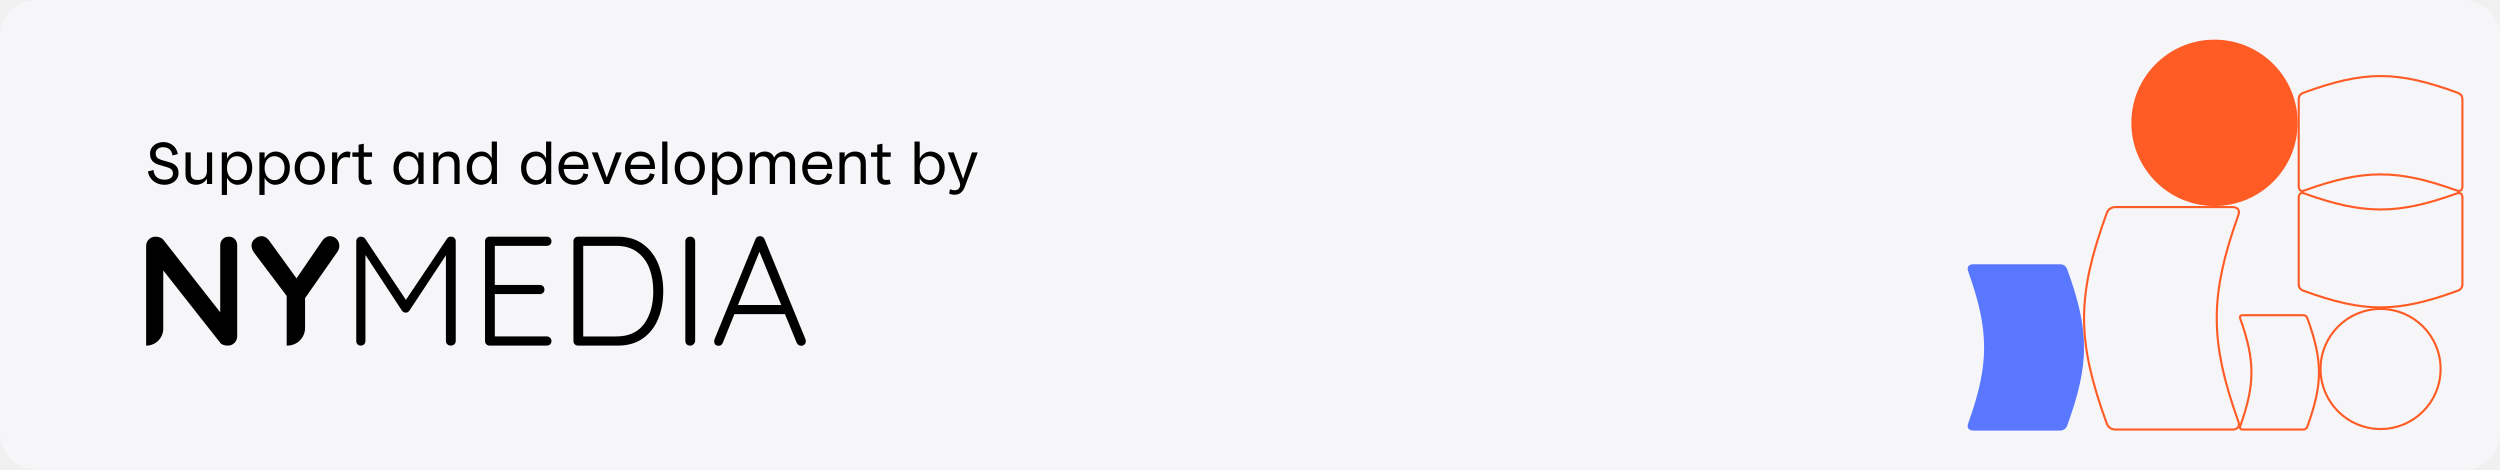
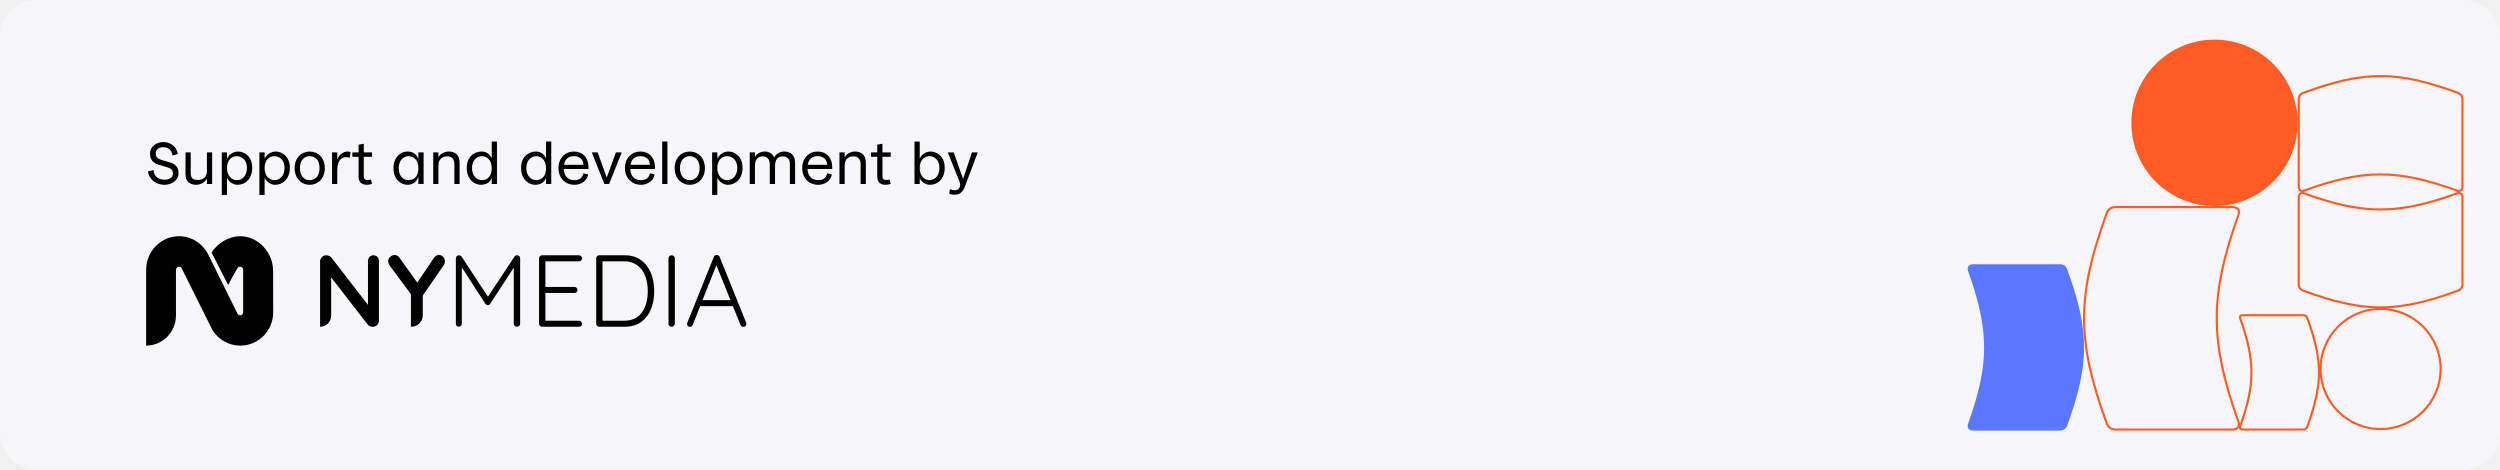
<svg xmlns="http://www.w3.org/2000/svg" width="958" height="180" viewBox="0 0 958 180" fill="none">
  <rect width="958" height="180" rx="14" fill="#F6F6F9" />
  <path d="M57.488 58.908C57.488 56.004 60.032 54.444 62.648 54.444C64.976 54.444 67.616 55.836 68.144 59.052L66.08 59.556C65.768 57.06 64.088 56.412 62.48 56.412C60.752 56.412 59.648 57.324 59.648 58.74C59.648 60.156 60.464 60.852 61.784 61.26L64.928 62.172C66.848 62.724 68.408 63.756 68.408 66.276C68.408 69.18 65.816 70.812 62.984 70.812C60.056 70.812 57.152 69.012 56.696 65.676L58.808 65.148C59.096 68.172 61.304 68.844 63.008 68.844C65.264 68.844 66.272 67.86 66.272 66.444C66.272 65.1 65.36 64.452 63.992 64.068L61.064 63.204C59.096 62.652 57.488 61.572 57.488 58.908ZM81.29 70.5H79.298V68.436C78.338 70.116 76.658 70.812 75.074 70.812C72.986 70.812 71.09 69.66 71.09 66.876V58.404H73.082V66.3C73.082 68.22 73.898 68.964 75.794 68.964C77.714 68.964 79.298 67.932 79.298 65.508V58.404H81.29V70.5ZM91.253 58.068C93.749 58.068 96.653 60.036 96.653 64.26C96.653 68.676 93.869 70.812 91.013 70.812C89.381 70.812 87.917 69.828 86.981 68.148V74.7H84.989V58.404H86.981V60.756C87.677 59.508 89.045 58.068 91.253 58.068ZM90.797 59.844C88.781 59.844 86.981 61.284 86.981 64.404C86.981 67.404 88.781 69.036 90.773 69.036C92.669 69.036 94.637 67.524 94.637 64.308C94.637 61.308 92.645 59.844 90.797 59.844ZM105.667 58.068C108.163 58.068 111.067 60.036 111.067 64.26C111.067 68.676 108.283 70.812 105.427 70.812C103.795 70.812 102.331 69.828 101.395 68.148V74.7H99.403V58.404H101.395V60.756C102.091 59.508 103.459 58.068 105.667 58.068ZM105.211 59.844C103.195 59.844 101.395 61.284 101.395 64.404C101.395 67.404 103.195 69.036 105.187 69.036C107.083 69.036 109.051 67.524 109.051 64.308C109.051 61.308 107.059 59.844 105.211 59.844ZM118.689 58.068C121.857 58.068 124.473 60.468 124.473 64.428C124.473 68.388 121.857 70.812 118.689 70.812C115.497 70.812 112.905 68.388 112.905 64.428C112.905 60.468 115.497 58.068 118.689 58.068ZM118.689 59.844C116.649 59.844 114.921 61.356 114.921 64.428C114.921 67.524 116.649 69.036 118.689 69.036C120.729 69.036 122.457 67.524 122.457 64.428C122.457 61.356 120.729 59.844 118.689 59.844ZM132.622 60.228C130.894 60.228 129.238 61.404 129.238 65.172V70.5H127.246V58.404H129.238V61.14C130.174 58.692 132.094 58.068 133.198 58.068C133.63 58.068 134.014 58.14 134.302 58.26L134.062 60.444C133.678 60.324 133.27 60.228 132.622 60.228ZM137.412 55.452L139.404 55.068V58.404H142.572V60.084H139.404V67.62C139.404 68.508 139.836 68.964 140.892 68.964C141.468 68.964 141.756 68.892 142.164 68.796L142.548 70.476C141.996 70.644 141.228 70.812 140.628 70.812C138.444 70.812 137.412 69.588 137.412 67.692V60.084H135.036V58.404H137.412V55.452ZM156.18 70.812C153.636 70.812 150.78 68.772 150.78 64.428C150.78 60.132 153.612 58.068 156.108 58.068C158.148 58.068 159.492 58.908 160.332 60.924V58.404H162.324V70.5H160.332V67.788C159.756 69.348 158.436 70.812 156.18 70.812ZM156.516 59.844C154.692 59.844 152.796 61.284 152.796 64.476C152.796 67.644 154.692 69.036 156.516 69.036C158.556 69.036 160.332 67.716 160.332 64.476C160.332 61.332 158.532 59.844 156.516 59.844ZM171.388 59.916C169.42 59.916 168.004 61.044 168.004 63.516V70.5H166.012V58.404H168.004V60.276C168.82 58.716 170.572 58.068 171.988 58.068C174.148 58.068 176.116 59.148 176.116 62.388V70.5H174.124V62.964C174.124 60.732 172.924 59.916 171.388 59.916ZM190.426 54.228V70.5H188.434V68.244C187.81 69.612 186.586 70.812 184.234 70.812C181.738 70.812 178.858 68.748 178.858 64.332C178.858 60.108 181.69 58.068 184.57 58.068C186.274 58.068 187.618 58.956 188.434 60.66V54.228H190.426ZM184.69 59.844C182.842 59.844 180.874 61.308 180.874 64.38C180.874 67.524 182.818 69.036 184.666 69.036C186.682 69.036 188.434 67.644 188.434 64.476C188.434 61.428 186.682 59.844 184.69 59.844ZM211.238 54.228V70.5H209.246V68.244C208.622 69.612 207.398 70.812 205.046 70.812C202.55 70.812 199.67 68.748 199.67 64.332C199.67 60.108 202.502 58.068 205.382 58.068C207.086 58.068 208.43 58.956 209.246 60.66V54.228H211.238ZM205.502 59.844C203.654 59.844 201.686 61.308 201.686 64.38C201.686 67.524 203.63 69.036 205.478 69.036C207.494 69.036 209.246 67.644 209.246 64.476C209.246 61.428 207.494 59.844 205.502 59.844ZM219.894 59.844C217.878 59.844 216.486 60.948 216.126 63.156H223.59C223.446 60.852 221.91 59.844 219.894 59.844ZM225.51 64.764H216.03C216.15 67.284 217.494 69.036 220.11 69.036C222.318 69.036 223.206 68.004 223.566 66.42L225.39 66.828C224.934 69.588 222.318 70.812 220.134 70.812C216.726 70.812 214.014 68.388 214.014 64.404C214.014 60.516 216.63 58.068 219.942 58.068C223.23 58.068 225.51 60.396 225.51 64.044V64.764ZM226.774 58.404H229.03L232.51 68.052L236.014 58.404H238.246L233.422 70.5H231.598L226.774 58.404ZM245.371 59.844C243.355 59.844 241.963 60.948 241.603 63.156H249.067C248.923 60.852 247.387 59.844 245.371 59.844ZM250.987 64.764H241.507C241.627 67.284 242.971 69.036 245.587 69.036C247.795 69.036 248.683 68.004 249.043 66.42L250.867 66.828C250.411 69.588 247.795 70.812 245.611 70.812C242.203 70.812 239.491 68.388 239.491 64.404C239.491 60.516 242.107 58.068 245.419 58.068C248.707 58.068 250.987 60.396 250.987 64.044V64.764ZM253.762 54.228H255.754V70.5H253.762V54.228ZM264.329 58.068C267.497 58.068 270.113 60.468 270.113 64.428C270.113 68.388 267.497 70.812 264.329 70.812C261.137 70.812 258.545 68.388 258.545 64.428C258.545 60.468 261.137 58.068 264.329 58.068ZM264.329 59.844C262.289 59.844 260.561 61.356 260.561 64.428C260.561 67.524 262.289 69.036 264.329 69.036C266.369 69.036 268.097 67.524 268.097 64.428C268.097 61.356 266.369 59.844 264.329 59.844ZM279.151 58.068C281.647 58.068 284.551 60.036 284.551 64.26C284.551 68.676 281.767 70.812 278.911 70.812C277.279 70.812 275.815 69.828 274.879 68.148V74.7H272.887V58.404H274.879V60.756C275.575 59.508 276.943 58.068 279.151 58.068ZM278.695 59.844C276.679 59.844 274.879 61.284 274.879 64.404C274.879 67.404 276.679 69.036 278.671 69.036C280.567 69.036 282.535 67.524 282.535 64.308C282.535 61.308 280.543 59.844 278.695 59.844ZM299.877 59.916C298.221 59.916 296.997 61.044 296.997 63.516V70.5H294.981V63.036C294.981 60.804 293.805 59.916 292.269 59.916C290.565 59.916 289.293 61.044 289.293 63.516V70.5H287.301V58.404H289.293V60.252C290.085 58.692 291.669 58.068 293.061 58.068C294.525 58.068 296.013 58.668 296.661 60.42C297.525 58.62 299.229 58.068 300.549 58.068C302.661 58.068 304.677 59.148 304.677 62.388V70.5H302.685V62.916C302.685 60.804 301.509 59.916 299.877 59.916ZM313.293 59.844C311.277 59.844 309.885 60.948 309.525 63.156H316.989C316.845 60.852 315.309 59.844 313.293 59.844ZM318.909 64.764H309.429C309.549 67.284 310.893 69.036 313.509 69.036C315.717 69.036 316.605 68.004 316.965 66.42L318.789 66.828C318.333 69.588 315.717 70.812 313.533 70.812C310.125 70.812 307.413 68.388 307.413 64.404C307.413 60.516 310.029 58.068 313.341 58.068C316.629 58.068 318.909 60.396 318.909 64.044V64.764ZM327.06 59.916C325.092 59.916 323.676 61.044 323.676 63.516V70.5H321.684V58.404H323.676V60.276C324.492 58.716 326.244 58.068 327.66 58.068C329.82 58.068 331.788 59.148 331.788 62.388V70.5H329.796V62.964C329.796 60.732 328.596 59.916 327.06 59.916ZM336.162 55.452L338.154 55.068V58.404H341.322V60.084H338.154V67.62C338.154 68.508 338.586 68.964 339.642 68.964C340.218 68.964 340.506 68.892 340.914 68.796L341.298 70.476C340.746 70.644 339.978 70.812 339.378 70.812C337.194 70.812 336.162 69.588 336.162 67.692V60.084H333.786V58.404H336.162V55.452ZM350.442 54.228H352.434V60.708C353.082 59.556 354.402 58.068 356.61 58.068C359.106 58.068 362.01 60.036 362.01 64.26C362.01 68.676 359.25 70.812 356.37 70.812C354.666 70.812 353.25 69.804 352.434 68.316V70.5H350.442V54.228ZM356.226 59.844C354.234 59.844 352.434 61.284 352.434 64.404C352.434 67.404 354.234 69.036 356.202 69.036C358.074 69.036 359.994 67.524 359.994 64.308C359.994 61.308 358.05 59.844 356.226 59.844ZM365.674 74.628C364.906 74.628 364.162 74.412 363.706 74.196L364.042 72.492C364.378 72.66 364.978 72.9 365.818 72.9C367.642 72.9 368.362 71.316 367.642 69.516L363.202 58.404H365.458L369.058 68.58L372.442 58.404H374.674L369.778 71.436C368.962 73.62 367.738 74.628 365.674 74.628Z" fill="black" />
-   <g clip-path="url(#clip0_107_7949)">
-     <path d="M56 132.444V129.105V94.326C56 93.295 56.346 92.428 57.043 91.73C57.74 91.033 58.602 90.688 59.639 90.688C60.234 90.688 60.824 90.806 61.396 91.045C61.974 91.283 62.399 91.6 62.677 91.997L84.391 119.674V94.026C84.391 93.074 84.697 92.275 85.315 91.64C85.933 91.005 86.715 90.688 87.673 90.688C88.625 90.688 89.402 91.005 89.997 91.64C90.592 92.275 90.892 93.074 90.892 94.026V128.805C90.892 129.836 90.541 130.704 89.849 131.401C89.152 132.098 88.291 132.444 87.253 132.444C86.698 132.444 86.148 132.353 85.615 132.177C85.083 132.002 84.692 131.752 84.453 131.429L62.564 103.633V125.931C62.564 129.53 59.65 132.444 56.051 132.444H56Z" fill="black" />
-     <path d="M109.863 132.443V113.41L97.456 96.945C96.742 95.992 96.385 95.057 96.385 94.139C96.385 93.107 96.793 92.24 97.609 91.543C98.425 90.846 99.287 90.5 100.205 90.5C101.316 90.5 102.291 91.055 103.13 92.172L113.627 106.665L123.467 92.291C124.3 91.101 125.297 90.5 126.448 90.5C127.4 90.5 128.239 90.857 128.953 91.571C129.667 92.285 130.024 93.164 130.024 94.195C130.024 94.989 129.803 95.726 129.367 96.4L116.903 114.238V125.67C116.903 129.405 113.876 132.432 110.141 132.432H109.863V132.443Z" fill="black" />
-     <path d="M174.133 91.192C174.473 91.532 174.637 91.957 174.637 92.473V130.647C174.637 131.163 174.456 131.593 174.099 131.928C173.742 132.268 173.305 132.432 172.784 132.432C172.229 132.432 171.769 132.262 171.412 131.928C171.055 131.588 170.874 131.163 170.874 130.647V97.846L156.857 119.078C156.46 119.594 156.001 119.832 155.485 119.792H155.366C154.89 119.792 154.448 119.554 154.051 119.078L140.034 97.721V130.647C140.034 131.163 139.864 131.593 139.53 131.928C139.19 132.268 138.765 132.432 138.249 132.432C137.733 132.432 137.314 132.262 136.996 131.928C136.679 131.588 136.52 131.163 136.52 130.647V92.478C136.52 92.002 136.69 91.583 137.024 91.226C137.365 90.869 137.79 90.687 138.305 90.687C138.583 90.687 138.884 90.755 139.201 90.897C139.518 91.039 139.756 91.226 139.915 91.464L155.542 114.907L171.288 91.464C171.724 90.869 172.263 90.608 172.897 90.687C173.39 90.687 173.793 90.857 174.133 91.192Z" fill="black" />
-     <path d="M210.816 129.457C211.156 129.814 211.321 130.233 211.321 130.709C211.321 131.225 211.151 131.645 210.816 131.962C210.476 132.279 210.051 132.438 209.535 132.438H187.645C187.129 132.438 186.699 132.268 186.364 131.934C186.024 131.594 185.86 131.168 185.86 130.653V92.479C185.86 91.963 186.03 91.532 186.364 91.198C186.704 90.858 187.129 90.688 187.645 90.688H209.535C210.051 90.688 210.482 90.858 210.816 91.198C211.156 91.538 211.321 91.963 211.321 92.479C211.321 92.994 211.151 93.414 210.816 93.731C210.476 94.049 210.051 94.207 209.535 94.207H189.612V109.182H206.849C207.364 109.182 207.795 109.352 208.13 109.687C208.47 110.027 208.634 110.452 208.634 110.968C208.634 111.483 208.464 111.903 208.13 112.22C207.789 112.538 207.364 112.696 206.849 112.696H189.612V128.918H209.535C210.051 128.924 210.482 129.1 210.816 129.457Z" fill="black" />
-     <path d="M246.372 93.522C248.973 95.409 250.923 97.937 252.216 101.094C253.508 104.257 254.154 107.743 254.154 111.563C254.154 115.502 253.508 119.039 252.216 122.179C250.923 125.319 248.973 127.819 246.372 129.666C243.765 131.514 240.556 132.438 236.736 132.438H221.523C221.007 132.438 220.577 132.268 220.242 131.934C219.902 131.594 219.738 131.168 219.738 130.653V92.479C219.738 91.963 219.908 91.532 220.242 91.198C220.582 90.858 221.007 90.688 221.523 90.688H236.736C240.551 90.688 243.765 91.634 246.372 93.522ZM246.814 124.123C249.16 120.921 250.334 116.738 250.334 111.568C250.334 108.349 249.835 105.436 248.843 102.828C247.851 100.227 246.287 98.135 244.161 96.565C242.036 94.995 239.36 94.207 236.135 94.207H223.49V128.924H236.135C240.913 128.924 244.467 127.32 246.814 124.123Z" fill="black" />
-     <path d="M265.784 131.905C265.427 132.262 264.991 132.443 264.469 132.443C263.914 132.443 263.466 132.273 263.126 131.939C262.786 131.599 262.622 131.151 262.622 130.595V92.535C262.622 91.979 262.803 91.531 263.16 91.191C263.517 90.851 263.976 90.681 264.532 90.681C265.047 90.681 265.484 90.862 265.847 91.22C266.204 91.577 266.385 92.013 266.385 92.535V130.59C266.34 131.111 266.141 131.548 265.784 131.905Z" fill="black" />
-     <path d="M308.793 130.771C308.793 131.287 308.612 131.706 308.254 132.024C307.897 132.341 307.478 132.5 307.002 132.5C306.605 132.5 306.254 132.392 305.959 132.171C305.659 131.95 305.432 131.667 305.273 131.304L300.801 120.387H281.416L277.001 131.304C276.684 132.098 276.145 132.5 275.391 132.5C274.836 132.5 274.416 132.358 274.139 132.081C273.861 131.803 273.702 131.423 273.663 130.947V130.766C273.663 130.528 273.68 130.346 273.725 130.227L289.471 91.696C289.788 90.902 290.383 90.5 291.262 90.5C291.659 90.5 292.01 90.608 292.305 90.829C292.605 91.05 292.832 91.333 292.991 91.696L308.68 130.051C308.753 130.374 308.793 130.613 308.793 130.771ZM282.782 116.873H299.367L291.018 96.474L282.782 116.873Z" fill="black" />
+   <g clip-path="url(#clip0_118_9254)">
+     <g clip-path="url(#clip1_118_9254)">
+       <path d="M90.976 120.13C91.24 120.576 91.591 120.844 92.031 120.844C92.734 120.844 93.174 120.309 93.174 119.684L93.177 103.364C93.177 102.739 92.65 102.204 92.035 102.204C91.595 102.204 91.243 102.383 90.98 102.829C90.98 102.829 89.324 105.453 87.445 109.229C85.548 105.43 83.003 100.647 81.077 96.785C83.336 93.236 87.581 90.522 92.035 90.522C98.975 90.522 104.652 96.766 104.652 103.81L104.685 119.684C104.685 126.728 99.063 132.437 92.035 132.437C87.552 132.437 83.6 130.028 81.399 126.46C69.888 103.368 69.624 102.829 69.624 102.829C69.361 102.383 69.013 102.204 68.573 102.204C67.954 102.204 67.43 102.739 67.43 103.364V120.84C67.43 127.259 62.332 132.433 56.007 132.433V103.368C56.007 96.32 61.633 90.526 68.573 90.526C73.492 90.526 77.711 93.38 79.82 97.569L90.976 120.13Z" fill="black" />
+       <path d="M122.66 125.211V123.022V100.216C122.66 99.539 122.883 98.97 123.334 98.513C123.784 98.056 124.341 97.829 125.011 97.829C125.395 97.829 125.776 97.907 126.146 98.064C126.52 98.22 126.795 98.428 126.974 98.688L141.005 116.837V100.019C141.005 99.394 141.203 98.87 141.602 98.454C142.001 98.037 142.506 97.829 143.125 97.829C143.741 97.829 144.242 98.037 144.627 98.454C145.011 98.87 145.206 99.394 145.206 100.019V122.825C145.206 123.501 144.978 124.07 144.532 124.527C144.081 124.984 143.524 125.211 142.854 125.211C142.495 125.211 142.14 125.152 141.796 125.036C141.452 124.921 141.199 124.758 141.045 124.546L126.901 106.319V120.94C126.901 123.301 125.018 125.211 122.693 125.211H122.66Z" fill="black" />
+       <path d="M157.464 125.211V112.73L149.447 101.933C148.985 101.308 148.754 100.695 148.754 100.093C148.754 99.416 149.018 98.848 149.545 98.391C150.073 97.933 150.63 97.707 151.223 97.707C151.941 97.707 152.571 98.071 153.113 98.803L159.895 108.307L166.253 98.881C166.792 98.101 167.436 97.707 168.18 97.707C168.795 97.707 169.337 97.941 169.799 98.409C170.26 98.878 170.491 99.454 170.491 100.13C170.491 100.651 170.348 101.134 170.066 101.576L162.012 113.273V120.77C162.012 123.219 160.057 125.204 157.643 125.204H157.464V125.211Z" fill="black" />
+       <path d="M198.992 98.16C199.212 98.383 199.318 98.662 199.318 99V124.033C199.318 124.371 199.201 124.654 198.97 124.873C198.739 125.096 198.457 125.204 198.12 125.204C197.761 125.204 197.465 125.092 197.234 124.873C197.003 124.65 196.886 124.371 196.886 124.033V102.524L187.829 116.447C187.572 116.785 187.276 116.941 186.942 116.915H186.866C186.558 116.915 186.272 116.759 186.016 116.447L176.959 102.442V124.033C176.959 124.371 176.849 124.654 176.633 124.873C176.413 125.096 176.138 125.204 175.805 125.204C175.472 125.204 175.201 125.092 174.996 124.873C174.791 124.65 174.688 124.371 174.688 124.033V99.004C174.688 98.692 174.798 98.417 175.014 98.183C175.234 97.948 175.508 97.829 175.842 97.829C176.021 97.829 176.215 97.874 176.42 97.967C176.625 98.06 176.779 98.183 176.882 98.339L186.979 113.711L197.153 98.339C197.435 97.948 197.783 97.777 198.193 97.829C198.512 97.829 198.772 97.941 198.992 98.16Z" fill="black" />
+       <path d="M222.695 123.252C222.915 123.487 223.021 123.762 223.021 124.074C223.021 124.412 222.911 124.687 222.695 124.895C222.475 125.103 222.201 125.207 221.867 125.207H207.723C207.39 125.207 207.111 125.096 206.895 124.877C206.676 124.654 206.569 124.375 206.569 124.037V99.004C206.569 98.666 206.679 98.383 206.895 98.164C207.115 97.941 207.39 97.829 207.723 97.829H221.867C222.201 97.829 222.479 97.941 222.695 98.164C222.915 98.387 223.021 98.666 223.021 99.004C223.021 99.342 222.911 99.617 222.695 99.825C222.475 100.033 222.201 100.137 221.867 100.137H208.994V109.957H220.131C220.465 109.957 220.743 110.069 220.959 110.288C221.179 110.511 221.285 110.79 221.285 111.128C221.285 111.466 221.175 111.741 220.959 111.95C220.739 112.158 220.465 112.262 220.131 112.262H208.994V122.899H221.867C222.201 122.903 222.479 123.018 222.695 123.252Z" fill="black" />
+       <path d="M245.669 99.688C247.35 100.925 248.61 102.583 249.445 104.653C250.28 106.727 250.698 109.013 250.698 111.518C250.698 114.102 250.28 116.421 249.445 118.48C248.61 120.539 247.35 122.178 245.669 123.39C243.984 124.602 241.912 125.207 239.443 125.207H229.613C229.28 125.207 229.002 125.096 228.785 124.877C228.566 124.654 228.459 124.375 228.459 124.037V99.004C228.459 98.666 228.569 98.383 228.785 98.164C229.005 97.941 229.28 97.829 229.613 97.829H239.443C241.908 97.829 243.984 98.45 245.669 99.688ZM245.955 119.755C247.471 117.655 248.229 114.912 248.229 111.522C248.229 109.411 247.907 107.5 247.266 105.791C246.625 104.085 245.614 102.713 244.241 101.684C242.867 100.654 241.139 100.137 239.055 100.137H230.884V122.903H239.055C242.142 122.903 244.439 121.851 245.955 119.755Z" fill="black" />
+       <path d="M258.213 124.858C257.982 125.092 257.7 125.211 257.363 125.211C257.004 125.211 256.715 125.1 256.495 124.88C256.276 124.657 256.169 124.364 256.169 123.999V99.041C256.169 98.677 256.287 98.383 256.517 98.16C256.748 97.937 257.045 97.826 257.404 97.826C257.737 97.826 258.019 97.945 258.253 98.179C258.484 98.413 258.601 98.699 258.601 99.041V123.996C258.572 124.338 258.444 124.624 258.213 124.858Z" fill="black" />
+       <path d="M286.003 124.115C286.003 124.453 285.886 124.728 285.655 124.936C285.425 125.144 285.154 125.248 284.846 125.248C284.59 125.248 284.363 125.178 284.172 125.033C283.978 124.888 283.832 124.702 283.729 124.464L280.839 117.306H268.314L265.461 124.464C265.256 124.984 264.908 125.248 264.421 125.248C264.062 125.248 263.791 125.155 263.611 124.973C263.432 124.791 263.329 124.542 263.304 124.23V124.111C263.304 123.955 263.315 123.836 263.344 123.758L273.518 98.491C273.723 97.971 274.108 97.707 274.676 97.707C274.932 97.707 275.159 97.777 275.349 97.922C275.544 98.067 275.69 98.253 275.793 98.491L285.93 123.643C285.978 123.855 286.003 124.011 286.003 124.115ZM269.197 115.001H279.913L274.518 101.624L269.197 115.001Z" fill="black" />
+     </g>
  </g>
-   <g clip-path="url(#clip1_107_7949)">
-     <path d="M941.212 74.216L941.223 74.212L941.235 74.207C942.051 73.855 942.624 73.923 942.979 74.169C943.34 74.418 943.602 74.937 943.602 75.757V108.832C943.602 109.475 943.457 109.999 943.177 110.414C942.899 110.827 942.465 111.163 941.831 111.395C930.096 115.666 921.157 117.789 912.234 117.789C903.311 117.789 894.371 115.666 882.637 111.396C882.002 111.163 881.569 110.827 881.29 110.414C881.011 109.999 880.866 109.475 880.866 108.832V75.757C880.866 74.937 881.127 74.418 881.488 74.169C881.843 73.923 882.416 73.855 883.232 74.207L883.244 74.212L883.256 74.216C894.522 78.246 903.37 80.273 912.234 80.273C921.097 80.273 929.945 78.246 941.212 74.216Z" stroke="#FF5B24" stroke-width="0.818" />
-     <path d="M883.255 72.914L883.243 72.918L883.232 72.923C882.416 73.276 881.843 73.208 881.489 72.962C881.127 72.711 880.866 72.189 880.866 71.365V38.141C880.866 37.496 881.011 36.969 881.291 36.551C881.569 36.136 882.003 35.798 882.638 35.565C894.372 31.275 903.311 29.144 912.234 29.144C921.156 29.144 930.096 31.275 941.83 35.565C942.464 35.798 942.898 36.136 943.177 36.551C943.457 36.969 943.602 37.496 943.602 38.141V71.365C943.602 72.189 943.34 72.711 942.979 72.962C942.624 73.208 942.051 73.276 941.236 72.923L941.224 72.918L941.212 72.914C929.946 68.866 921.098 66.83 912.234 66.83C903.37 66.83 894.522 68.866 883.255 72.914Z" stroke="#FF5B24" stroke-width="0.818" />
+   <g clip-path="url(#clip2_118_9254)">
+     <path d="M941.212 74.216L941.223 74.212L941.235 74.207C942.051 73.856 942.624 73.924 942.979 74.169C943.34 74.418 943.602 74.937 943.602 75.757V108.833C943.602 109.475 943.457 109.999 943.177 110.414C942.899 110.827 942.465 111.164 941.831 111.396C930.096 115.667 921.157 117.789 912.234 117.789C903.311 117.789 894.371 115.667 882.637 111.396C882.002 111.164 881.569 110.827 881.29 110.414C881.011 109.999 880.866 109.475 880.866 108.833V75.757C880.866 74.937 881.127 74.418 881.488 74.169C881.843 73.924 882.416 73.856 883.232 74.207L883.244 74.212L883.256 74.216C894.522 78.247 903.37 80.274 912.234 80.274C921.097 80.274 929.945 78.247 941.212 74.216Z" stroke="#FF5B24" stroke-width="0.818" />
+     <path d="M883.255 72.914L883.243 72.918L883.232 72.923C882.416 73.276 881.843 73.208 881.489 72.962C881.127 72.711 880.866 72.189 880.866 71.365V38.141C880.866 37.495 881.011 36.968 881.291 36.551C881.569 36.136 882.003 35.798 882.638 35.565C894.372 31.275 903.311 29.143 912.234 29.143C921.156 29.143 930.096 31.275 941.83 35.565C942.464 35.798 942.898 36.136 943.177 36.551C943.457 36.968 943.602 37.495 943.602 38.141V71.365C943.602 72.189 943.34 72.711 942.979 72.962C942.624 73.208 942.051 73.276 941.236 72.923L941.224 72.918L941.212 72.914C929.946 68.866 921.098 66.829 912.234 66.829C903.37 66.829 894.522 68.866 883.255 72.914Z" stroke="#FF5B24" stroke-width="0.818" />
    <path d="M858.529 122.298L858.525 122.286L858.52 122.274C858.285 121.723 858.342 121.366 858.482 121.161C858.626 120.952 858.941 120.777 859.488 120.777H882.518C882.946 120.777 883.286 120.874 883.55 121.054C883.813 121.233 884.034 121.515 884.188 121.942C887.16 130.177 888.633 136.442 888.633 142.689C888.633 148.937 887.16 155.201 884.188 163.437C884.034 163.864 883.813 164.146 883.55 164.325C883.286 164.504 882.946 164.602 882.518 164.602H859.488C858.941 164.602 858.626 164.426 858.482 164.217C858.342 164.013 858.285 163.656 858.52 163.104L858.525 163.092L858.529 163.081C861.338 155.162 862.754 148.933 862.754 142.689C862.754 136.445 861.338 130.217 858.529 122.298Z" stroke="#FF5B24" stroke-width="0.818" />
    <path d="M756.191 165H789.26C790.664 165 791.686 164.362 792.196 162.96C800.751 139.374 800.751 126.88 792.196 103.295C791.686 101.892 790.664 101.255 789.26 101.255H756.191C754.403 101.255 753.509 102.402 754.275 104.187C762.319 126.753 762.319 139.502 754.275 162.068C753.509 163.852 754.403 165 756.191 165Z" fill="#5A78FF" />
    <path d="M889.23 141.394C889.23 128.687 899.529 118.386 912.234 118.386C924.938 118.386 935.237 128.687 935.237 141.394C935.237 154.101 924.938 164.402 912.234 164.402C899.529 164.402 889.23 154.101 889.23 141.394Z" stroke="#FF5B24" stroke-width="0.818" />
    <path d="M848.602 15.199C831.003 15.199 816.736 29.469 816.736 47.072C816.736 64.674 831.003 78.944 848.602 78.944C866.201 78.944 880.468 64.674 880.468 47.072C880.468 29.469 866.201 15.199 848.602 15.199Z" fill="#FF5B24" />
-     <path d="M857.614 161.175L857.618 161.187L857.623 161.199C858.108 162.33 858.03 163.163 857.661 163.699C857.289 164.24 856.537 164.602 855.407 164.602H810.823C809.937 164.602 809.202 164.401 808.615 164.003C808.03 163.607 807.559 162.993 807.239 162.111C801.479 146.209 798.612 134.083 798.612 121.972C798.612 109.862 801.479 97.735 807.239 81.834C807.559 80.951 808.03 80.338 808.615 79.941C809.202 79.544 809.937 79.343 810.823 79.343H855.407C856.537 79.343 857.289 79.705 857.661 80.246C858.03 80.781 858.108 81.614 857.623 82.746L857.618 82.757L857.614 82.769C852.184 98.022 849.457 109.99 849.457 121.972C849.457 133.955 852.184 145.922 857.614 161.175Z" stroke="#FF5B24" stroke-width="0.818" />
+     <path d="M857.614 161.175L857.618 161.187L857.623 161.198C858.108 162.33 858.03 163.163 857.661 163.698C857.289 164.24 856.537 164.601 855.407 164.601H810.823C809.937 164.601 809.202 164.401 808.615 164.003C808.03 163.607 807.559 162.993 807.239 162.11C801.479 146.209 798.612 134.082 798.612 121.972C798.612 109.862 801.479 97.735 807.239 81.834C807.559 80.951 808.03 80.337 808.615 79.941C809.202 79.543 809.937 79.343 810.823 79.343H855.407C856.537 79.343 857.289 79.705 857.661 80.246C858.03 80.781 858.108 81.614 857.623 82.746L857.618 82.757L857.614 82.769C852.184 98.022 849.457 109.989 849.457 121.972C849.457 133.955 852.184 145.922 857.614 161.175Z" stroke="#FF5B24" stroke-width="0.818" />
  </g>
  <defs>
-     <clipPath id="clip0_107_7949">
+     <clipPath id="clip0_118_9254">
      <rect width="304" height="42" fill="white" transform="translate(56 90.5)" />
    </clipPath>
-     <clipPath id="clip1_107_7949">
+     <clipPath id="clip1_118_9254">
+       <rect width="230" height="42" fill="white" transform="translate(56 90.5)" />
+     </clipPath>
+     <clipPath id="clip2_118_9254">
      <rect width="190" height="150" fill="white" transform="translate(754 15)" />
    </clipPath>
  </defs>
</svg>
